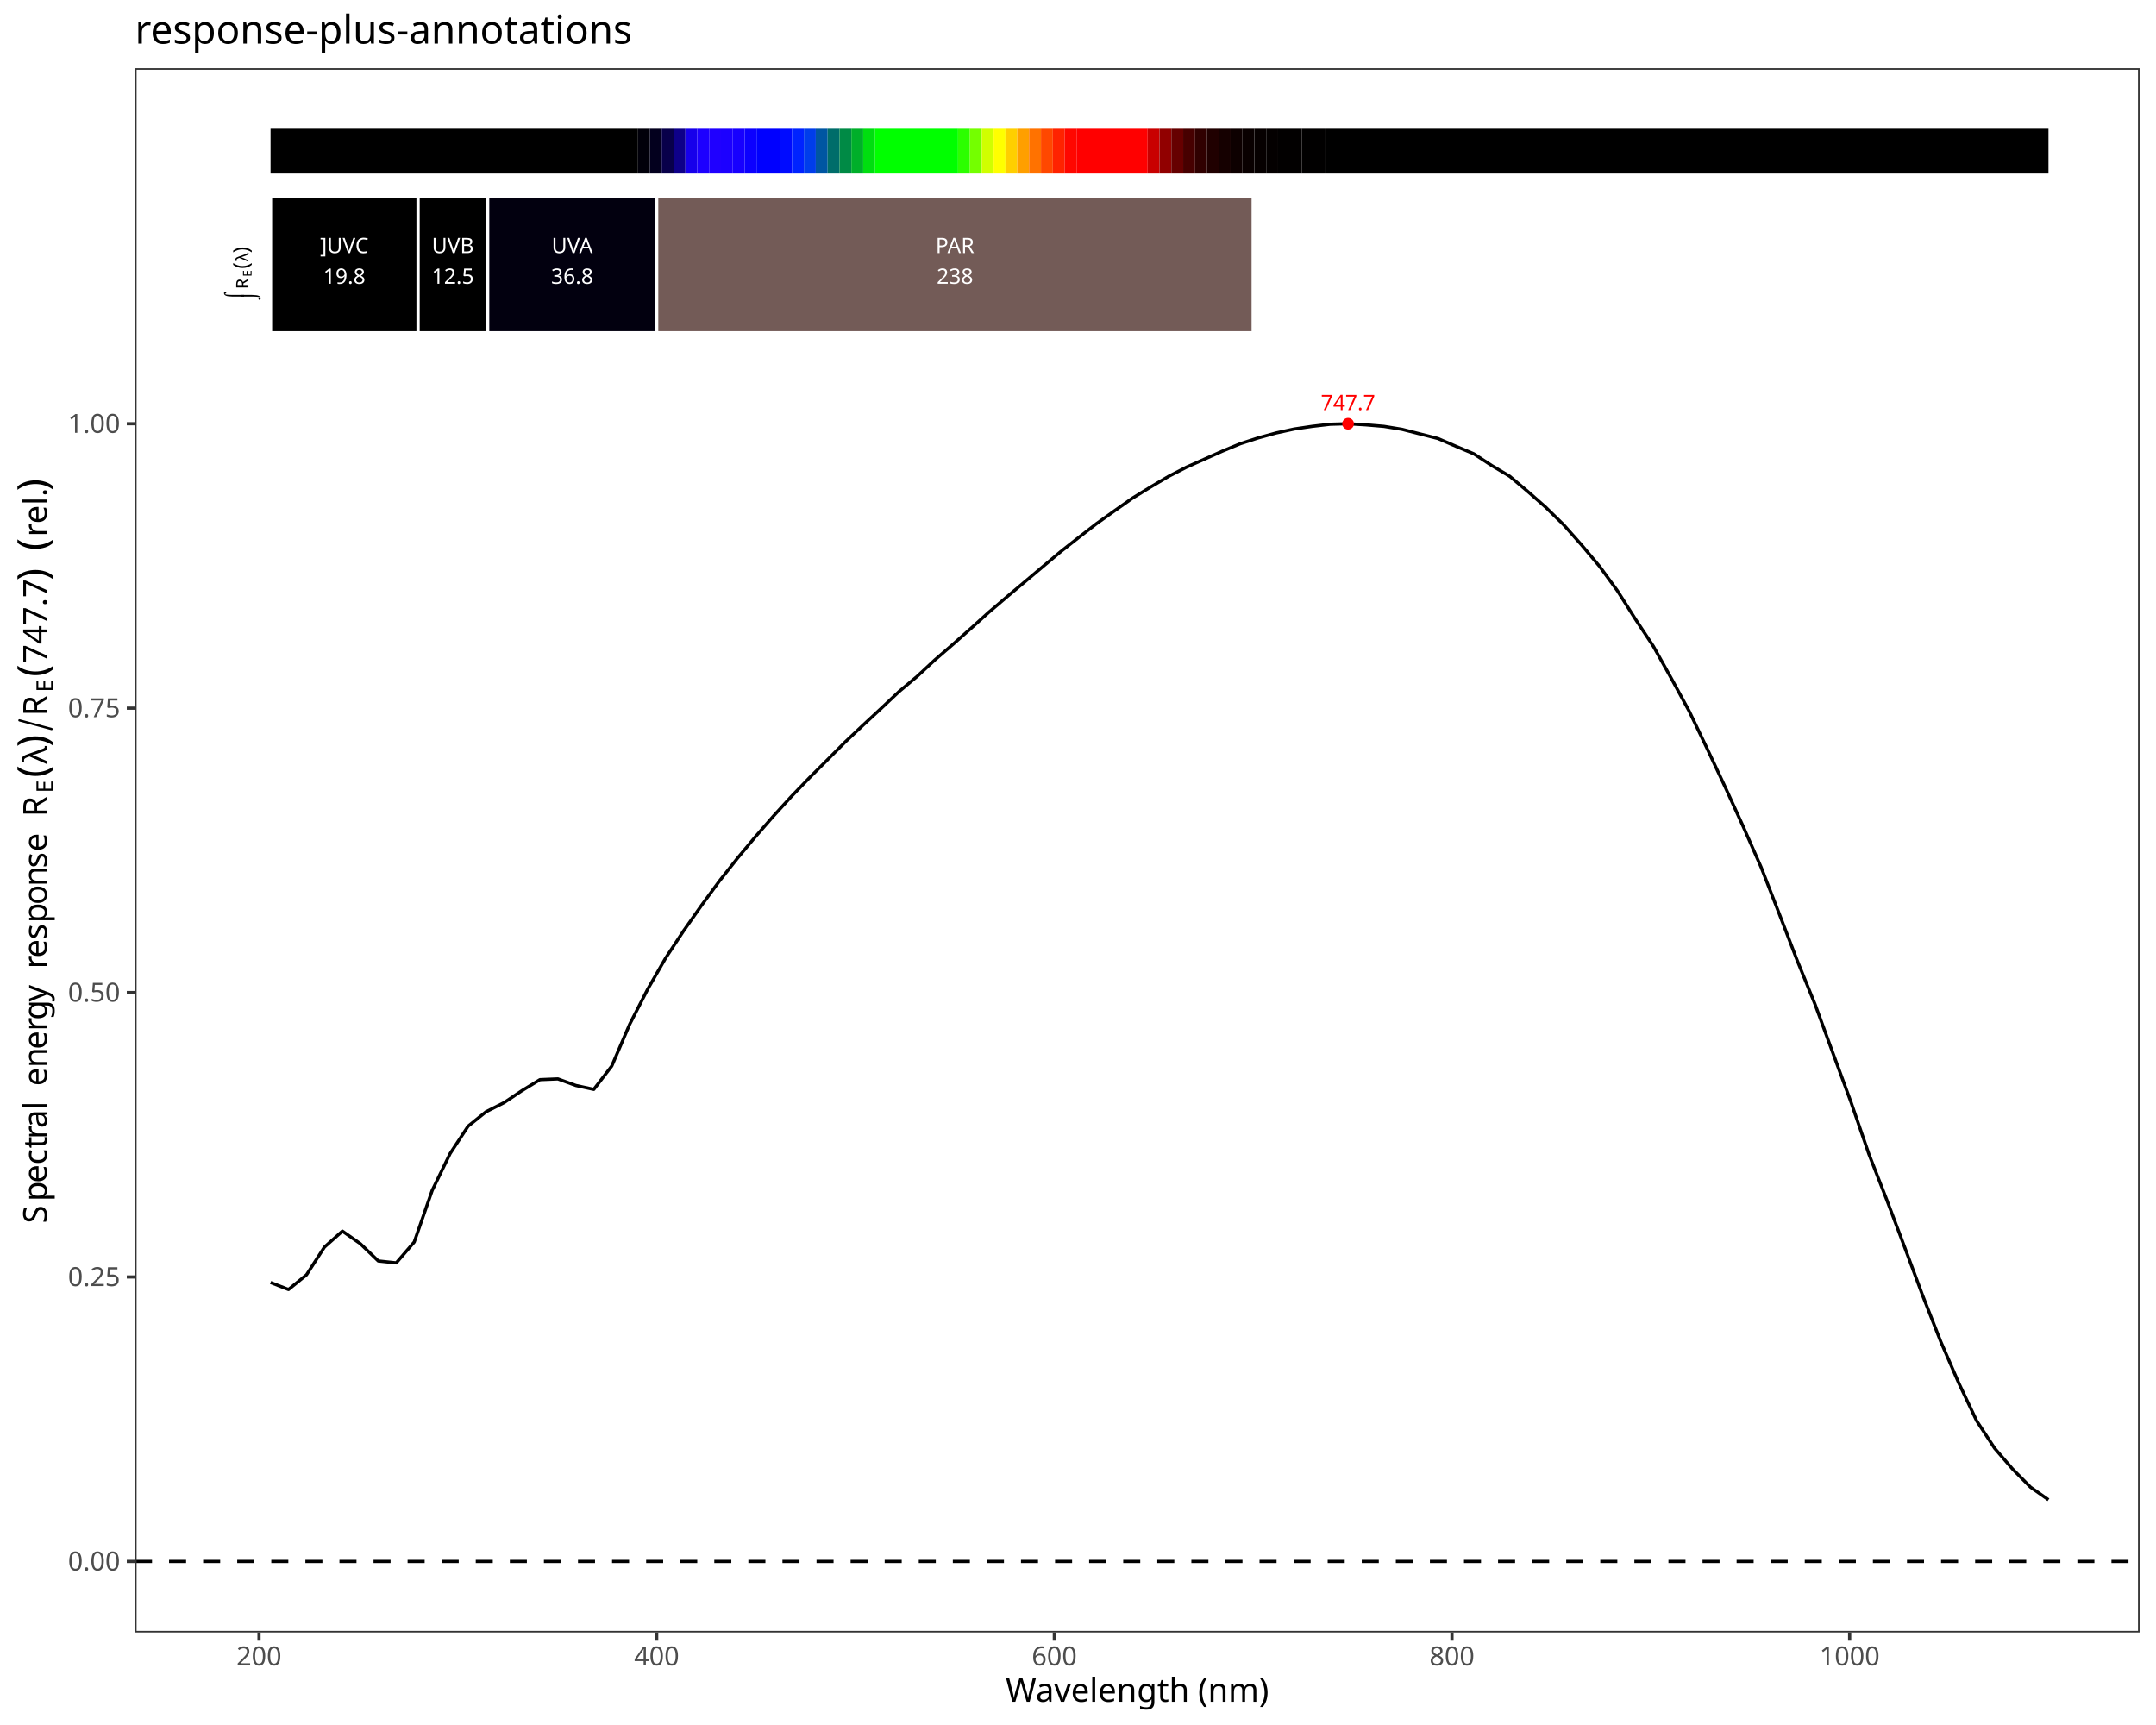
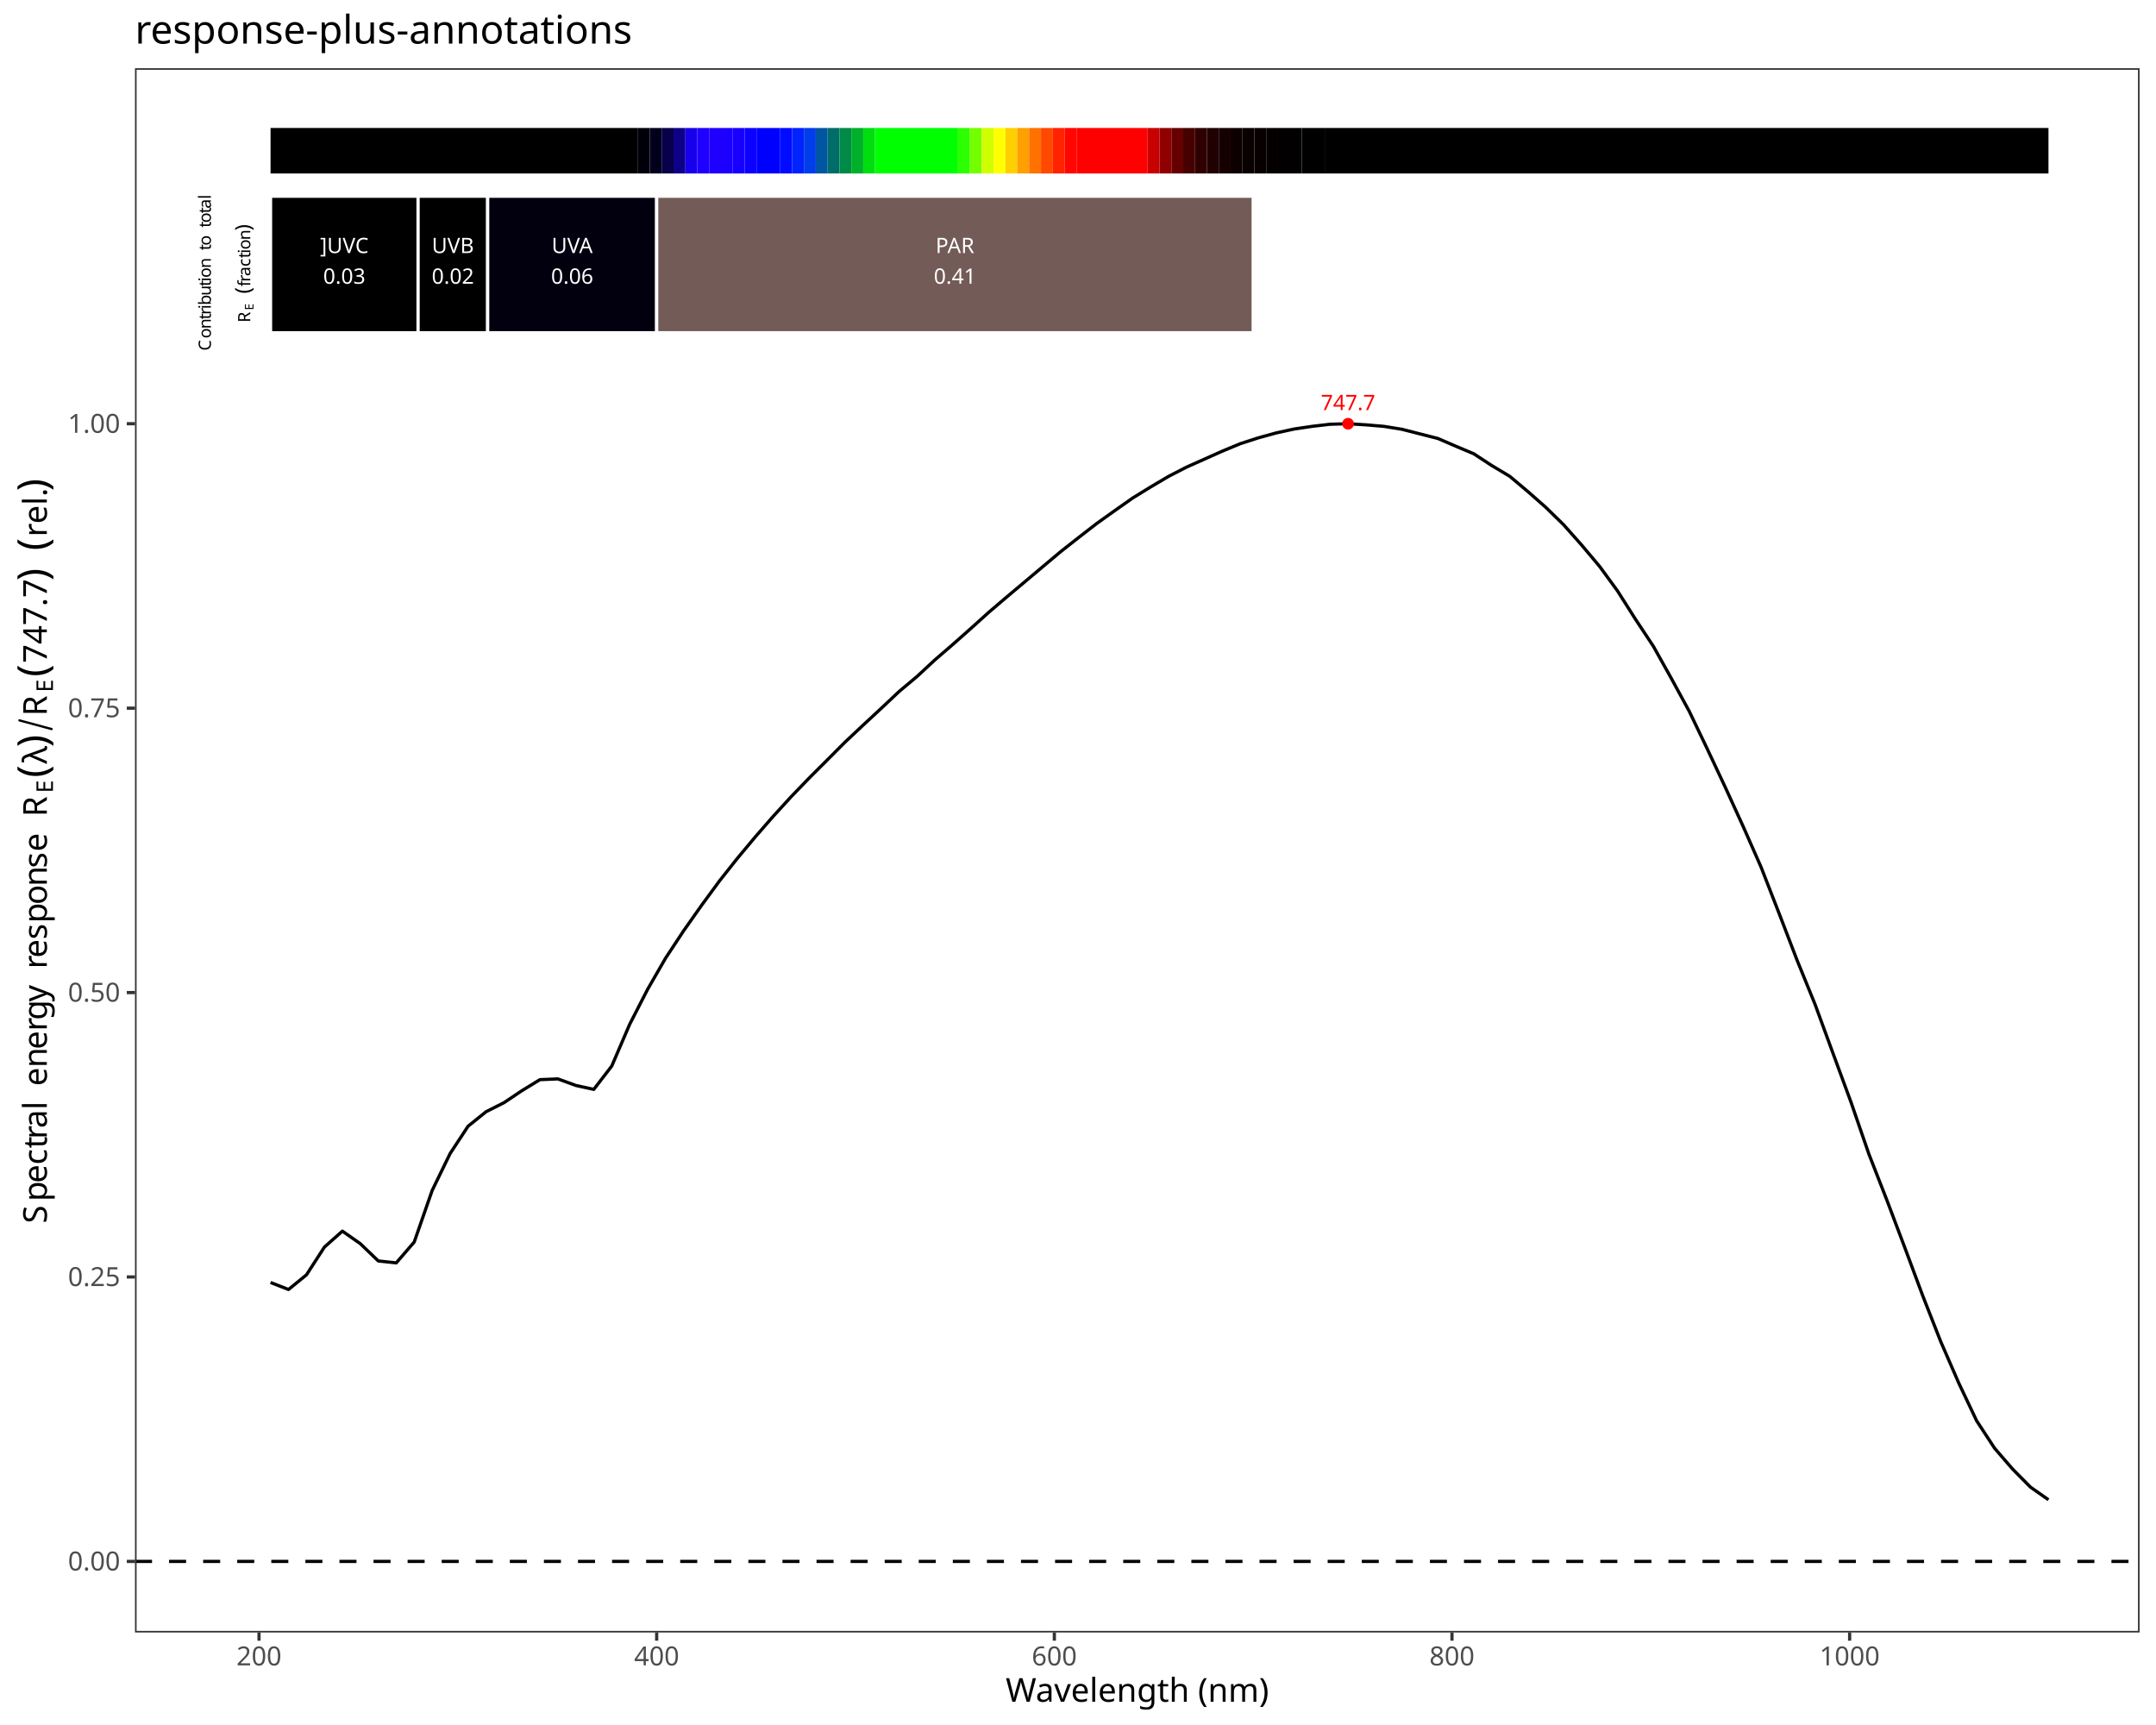
<svg xmlns="http://www.w3.org/2000/svg" class="svglite" data-engine-version="2.0" width="720.00pt" height="576.00pt" viewBox="0 0 720.00 576.00">
  <defs>
    <style type="text/css">
    .svglite line, .svglite polyline, .svglite polygon, .svglite path, .svglite rect, .svglite circle {
      fill: none;
      stroke: #000000;
      stroke-linecap: round;
      stroke-linejoin: round;
      stroke-miterlimit: 10.00;
    }
  </style>
  </defs>
  <rect width="100%" height="100%" style="stroke: none; fill: #FFFFFF;" />
  <defs>
    <clipPath id="cpMC4wMHw3MjAuMDB8MC4wMHw1NzYuMDA=">
      <rect x="0.00" y="0.00" width="720.00" height="576.00" />
    </clipPath>
  </defs>
  <g clip-path="url(#cpMC4wMHw3MjAuMDB8MC4wMHw1NzYuMDA=)">
    <rect x="0.00" y="0.00" width="720.00" height="576.00" style="stroke-width: 1.07; stroke: #FFFFFF; fill: #FFFFFF;" />
  </g>
  <defs>
    <clipPath id="cpNDUuMDh8NzE0LjUyfDIyLjc4fDU0NS4xMQ==">
      <rect x="45.08" y="22.78" width="669.44" height="522.33" />
    </clipPath>
  </defs>
  <g clip-path="url(#cpNDUuMDh8NzE0LjUyfDIyLjc4fDU0NS4xMQ==)">
    <rect x="45.08" y="22.78" width="669.44" height="522.33" style="stroke-width: 1.07; stroke: none; fill: #FFFFFF;" />
    <line x1="45.08" y1="521.37" x2="714.52" y2="521.37" style="stroke-width: 1.07; stroke-dasharray: 5.69,5.69; stroke-linecap: butt;" />
    <polyline points="90.35,428.24 96.35,430.58 102.35,425.68 108.34,416.42 114.34,411.09 120.34,415.29 126.33,421.05 132.33,421.69 138.33,414.73 144.33,397.49 150.32,385.18 156.32,376.05 162.32,371.22 168.32,368.19 174.31,364.18 180.31,360.51 186.31,360.26 192.31,362.45 198.30,363.76 204.30,355.96 210.30,341.99 216.30,330.30 222.29,319.91 228.29,310.82 234.29,302.30 240.29,294.13 246.28,286.57 252.28,279.39 258.28,272.51 264.27,265.96 270.27,259.75 276.27,253.76 282.27,247.74 288.26,242.11 294.26,236.55 300.26,230.90 306.26,225.87 312.25,220.31 318.25,215.14 324.25,209.82 330.25,204.41 336.24,199.31 342.24,194.27 348.24,189.22 354.24,184.18 360.23,179.47 366.23,174.82 372.23,170.54 378.22,166.32 384.22,162.63 390.22,159.08 396.22,155.99 402.21,153.32 408.21,150.64 414.21,148.15 420.21,146.21 426.20,144.56 432.20,143.25 438.20,142.36 444.20,141.66 450.19,141.49 456.19,141.86 462.19,142.37 468.19,143.35 474.18,144.88 480.18,146.41 486.18,149.00 492.18,151.53 498.17,155.45 504.17,159.04 510.17,164.08 516.16,169.35 522.16,175.21 528.16,181.96 534.16,189.09 540.15,197.28 546.15,206.74 552.15,215.81 558.15,226.54 564.14,237.54 570.14,250.06 576.14,262.84 582.14,275.98 588.13,289.58 594.13,305.00 600.13,320.61 606.13,335.34 612.12,351.68 618.12,367.96 624.12,385.36 630.11,400.70 636.11,416.59 642.11,432.69 648.11,447.97 654.10,461.75 660.10,474.42 666.10,483.58 672.10,490.53 678.09,496.58 684.09,500.79 " style="stroke-width: 1.07; stroke-linecap: butt;" />
    <text x="450.19" y="136.94" text-anchor="middle" style="font-size: 7.11px; fill: #FF0000; font-family: sans;" textLength="17.80px" lengthAdjust="spacingAndGlyphs">747.7</text>
    <circle cx="450.19" cy="141.49" r="1.95" style="stroke-width: 0.71; stroke: none; fill: #FF0000;" />
    <rect x="90.35" y="42.73" width="122.71" height="15.20" style="stroke-width: 1.07; stroke: none; stroke-linecap: square; stroke-linejoin: miter; fill: #000000;" />
    <rect x="213.06" y="42.73" width="3.96" height="15.20" style="stroke-width: 1.07; stroke: none; stroke-linecap: square; stroke-linejoin: miter; fill: #01000A;" />
    <rect x="217.02" y="42.73" width="3.96" height="15.20" style="stroke-width: 1.07; stroke: none; stroke-linecap: square; stroke-linejoin: miter; fill: #03001E;" />
    <rect x="220.97" y="42.73" width="3.96" height="15.20" style="stroke-width: 1.07; stroke: none; stroke-linecap: square; stroke-linejoin: miter; fill: #08004A;" />
    <rect x="224.93" y="42.73" width="3.96" height="15.20" style="stroke-width: 1.07; stroke: none; stroke-linecap: square; stroke-linejoin: miter; fill: #0E0089;" />
    <rect x="228.89" y="42.73" width="3.96" height="15.20" style="stroke-width: 1.07; stroke: none; stroke-linecap: square; stroke-linejoin: miter; fill: #1700EB;" />
    <rect x="232.85" y="42.73" width="3.96" height="15.20" style="stroke-width: 1.07; stroke: none; stroke-linecap: square; stroke-linejoin: miter; fill: #1D00FF;" />
    <rect x="236.81" y="42.73" width="3.96" height="15.20" style="stroke-width: 1.07; stroke: none; stroke-linecap: square; stroke-linejoin: miter; fill: #1F00FF;" />
    <rect x="240.76" y="42.73" width="3.96" height="15.20" style="stroke-width: 1.07; stroke: none; stroke-linecap: square; stroke-linejoin: miter; fill: #1C00FF;" />
    <rect x="244.72" y="42.73" width="3.96" height="15.20" style="stroke-width: 1.07; stroke: none; stroke-linecap: square; stroke-linejoin: miter; fill: #1700FF;" />
    <rect x="248.68" y="42.73" width="3.96" height="15.20" style="stroke-width: 1.07; stroke: none; stroke-linecap: square; stroke-linejoin: miter; fill: #0C00FF;" />
    <rect x="252.64" y="42.73" width="7.92" height="15.20" style="stroke-width: 1.07; stroke: none; stroke-linecap: square; stroke-linejoin: miter; fill: #0000FF;" />
    <rect x="260.56" y="42.73" width="3.96" height="15.20" style="stroke-width: 1.07; stroke: none; stroke-linecap: square; stroke-linejoin: miter; fill: #000BFF;" />
    <rect x="264.51" y="42.73" width="3.96" height="15.20" style="stroke-width: 1.07; stroke: none; stroke-linecap: square; stroke-linejoin: miter; fill: #0023FF;" />
    <rect x="268.47" y="42.73" width="3.96" height="15.20" style="stroke-width: 1.07; stroke: none; stroke-linecap: square; stroke-linejoin: miter; fill: #003DEB;" />
    <rect x="272.43" y="42.73" width="3.96" height="15.20" style="stroke-width: 1.07; stroke: none; stroke-linecap: square; stroke-linejoin: miter; fill: #0056A2;" />
    <rect x="276.39" y="42.73" width="3.96" height="15.20" style="stroke-width: 1.07; stroke: none; stroke-linecap: square; stroke-linejoin: miter; fill: #006D6A;" />
    <rect x="280.35" y="42.73" width="3.96" height="15.20" style="stroke-width: 1.07; stroke: none; stroke-linecap: square; stroke-linejoin: miter; fill: #008A45;" />
    <rect x="284.31" y="42.73" width="3.96" height="15.20" style="stroke-width: 1.07; stroke: none; stroke-linecap: square; stroke-linejoin: miter; fill: #00AF2A;" />
    <rect x="288.26" y="42.73" width="3.96" height="15.20" style="stroke-width: 1.07; stroke: none; stroke-linecap: square; stroke-linejoin: miter; fill: #00DE10;" />
    <rect x="292.22" y="42.73" width="27.71" height="15.20" style="stroke-width: 1.07; stroke: none; stroke-linecap: square; stroke-linejoin: miter; fill: #00FF00;" />
    <rect x="319.93" y="42.73" width="3.96" height="15.20" style="stroke-width: 1.07; stroke: none; stroke-linecap: square; stroke-linejoin: miter; fill: #2CFF00;" />
    <rect x="323.89" y="42.73" width="3.96" height="15.20" style="stroke-width: 1.07; stroke: none; stroke-linecap: square; stroke-linejoin: miter; fill: #74FF00;" />
    <rect x="327.85" y="42.73" width="3.96" height="15.20" style="stroke-width: 1.07; stroke: none; stroke-linecap: square; stroke-linejoin: miter; fill: #D0FF00;" />
    <rect x="331.81" y="42.73" width="3.96" height="15.20" style="stroke-width: 1.07; stroke: none; stroke-linecap: square; stroke-linejoin: miter; fill: #FFFF00;" />
    <rect x="335.76" y="42.73" width="3.96" height="15.20" style="stroke-width: 1.07; stroke: none; stroke-linecap: square; stroke-linejoin: miter; fill: #FFCF00;" />
    <rect x="339.72" y="42.73" width="3.96" height="15.20" style="stroke-width: 1.07; stroke: none; stroke-linecap: square; stroke-linejoin: miter; fill: #FF9F00;" />
    <rect x="343.68" y="42.73" width="3.96" height="15.20" style="stroke-width: 1.07; stroke: none; stroke-linecap: square; stroke-linejoin: miter; fill: #FF7200;" />
    <rect x="347.64" y="42.73" width="3.96" height="15.20" style="stroke-width: 1.07; stroke: none; stroke-linecap: square; stroke-linejoin: miter; fill: #FF4800;" />
    <rect x="351.60" y="42.73" width="3.96" height="15.20" style="stroke-width: 1.07; stroke: none; stroke-linecap: square; stroke-linejoin: miter; fill: #FF2300;" />
    <rect x="355.55" y="42.73" width="3.96" height="15.20" style="stroke-width: 1.07; stroke: none; stroke-linecap: square; stroke-linejoin: miter; fill: #FF0700;" />
    <rect x="359.51" y="42.73" width="23.75" height="15.20" style="stroke-width: 1.07; stroke: none; stroke-linecap: square; stroke-linejoin: miter; fill: #FF0000;" />
    <rect x="383.26" y="42.73" width="3.96" height="15.20" style="stroke-width: 1.07; stroke: none; stroke-linecap: square; stroke-linejoin: miter; fill: #C90000;" />
    <rect x="387.22" y="42.73" width="3.96" height="15.20" style="stroke-width: 1.07; stroke: none; stroke-linecap: square; stroke-linejoin: miter; fill: #910000;" />
    <rect x="391.18" y="42.73" width="3.96" height="15.20" style="stroke-width: 1.07; stroke: none; stroke-linecap: square; stroke-linejoin: miter; fill: #660000;" />
    <rect x="395.14" y="42.73" width="3.96" height="15.20" style="stroke-width: 1.07; stroke: none; stroke-linecap: square; stroke-linejoin: miter; fill: #470000;" />
    <rect x="399.10" y="42.73" width="3.96" height="15.20" style="stroke-width: 1.07; stroke: none; stroke-linecap: square; stroke-linejoin: miter; fill: #300000;" />
    <rect x="403.05" y="42.73" width="3.96" height="15.20" style="stroke-width: 1.07; stroke: none; stroke-linecap: square; stroke-linejoin: miter; fill: #200000;" />
    <rect x="407.01" y="42.73" width="3.96" height="15.20" style="stroke-width: 1.07; stroke: none; stroke-linecap: square; stroke-linejoin: miter; fill: #150000;" />
    <rect x="410.97" y="42.73" width="3.96" height="15.20" style="stroke-width: 1.07; stroke: none; stroke-linecap: square; stroke-linejoin: miter; fill: #0D0000;" />
    <rect x="414.93" y="42.73" width="3.96" height="15.20" style="stroke-width: 1.07; stroke: none; stroke-linecap: square; stroke-linejoin: miter; fill: #090000;" />
    <rect x="418.89" y="42.73" width="3.96" height="15.20" style="stroke-width: 1.07; stroke: none; stroke-linecap: square; stroke-linejoin: miter; fill: #060000;" />
    <rect x="422.85" y="42.73" width="3.96" height="15.20" style="stroke-width: 1.07; stroke: none; stroke-linecap: square; stroke-linejoin: miter; fill: #040000;" />
    <rect x="426.80" y="42.73" width="7.92" height="15.20" style="stroke-width: 1.07; stroke: none; stroke-linecap: square; stroke-linejoin: miter; fill: #020000;" />
    <rect x="434.72" y="42.73" width="7.92" height="15.20" style="stroke-width: 1.07; stroke: none; stroke-linecap: square; stroke-linejoin: miter; fill: #010000;" />
    <rect x="442.64" y="42.73" width="241.45" height="15.20" style="stroke-width: 1.07; stroke: none; stroke-linecap: square; stroke-linejoin: miter; fill: #000000;" />
    <rect x="90.35" y="65.52" width="49.27" height="45.59" style="stroke-width: 1.07; stroke: #FFFFFF; stroke-linecap: square; stroke-linejoin: miter; fill: #000000;" />
    <rect x="139.62" y="65.52" width="23.24" height="45.59" style="stroke-width: 1.07; stroke: #FFFFFF; stroke-linecap: square; stroke-linejoin: miter; fill: #000000;" />
    <rect x="162.86" y="65.52" width="56.44" height="45.59" style="stroke-width: 1.07; stroke: #FFFFFF; stroke-linecap: square; stroke-linejoin: miter; fill: #02000F;" />
    <rect x="219.30" y="65.52" width="199.20" height="45.59" style="stroke-width: 1.07; stroke: #FFFFFF; stroke-linecap: square; stroke-linejoin: miter; fill: #735B57;" />
    <text x="114.99" y="84.50" text-anchor="middle" style="font-size: 7.11px; fill: #FFFFFF; font-family: sans;" textLength="17.00px" lengthAdjust="spacingAndGlyphs">]UVC</text>
-     <text x="114.99" y="94.74" text-anchor="middle" style="font-size: 7.11px; fill: #FFFFFF; font-family: sans;" textLength="13.85px" lengthAdjust="spacingAndGlyphs">19.8</text>
+     <text x="114.99" y="94.74" text-anchor="middle" style="font-size: 7.11px; fill: #FFFFFF; font-family: sans;" textLength="13.85px" lengthAdjust="spacingAndGlyphs">0.03</text>
    <text x="151.24" y="84.50" text-anchor="middle" style="font-size: 7.11px; fill: #FFFFFF; font-family: sans;" textLength="14.63px" lengthAdjust="spacingAndGlyphs">UVB</text>
-     <text x="151.24" y="94.74" text-anchor="middle" style="font-size: 7.11px; fill: #FFFFFF; font-family: sans;" textLength="13.85px" lengthAdjust="spacingAndGlyphs">12.5</text>
+     <text x="151.24" y="94.74" text-anchor="middle" style="font-size: 7.11px; fill: #FFFFFF; font-family: sans;" textLength="13.85px" lengthAdjust="spacingAndGlyphs">0.02</text>
    <text x="191.08" y="84.50" text-anchor="middle" style="font-size: 7.11px; fill: #FFFFFF; font-family: sans;" textLength="14.63px" lengthAdjust="spacingAndGlyphs">UVA</text>
-     <text x="191.08" y="94.74" text-anchor="middle" style="font-size: 7.11px; fill: #FFFFFF; font-family: sans;" textLength="13.85px" lengthAdjust="spacingAndGlyphs">36.8</text>
+     <text x="191.08" y="94.74" text-anchor="middle" style="font-size: 7.11px; fill: #FFFFFF; font-family: sans;" textLength="13.85px" lengthAdjust="spacingAndGlyphs">0.06</text>
    <text x="318.90" y="84.50" text-anchor="middle" style="font-size: 7.11px; fill: #FFFFFF; font-family: sans;" textLength="14.63px" lengthAdjust="spacingAndGlyphs">PAR</text>
-     <text x="318.90" y="94.74" text-anchor="middle" style="font-size: 7.11px; fill: #FFFFFF; font-family: sans;" textLength="11.87px" lengthAdjust="spacingAndGlyphs">238</text>
-     <text transform="translate(80.09,100.21) rotate(-90)" style="font-size: 5.69px; font-family: sans;" textLength="3.69px" lengthAdjust="spacingAndGlyphs">⌠</text>
-     <text transform="translate(85.72,100.21) rotate(-90)" style="font-size: 5.69px; font-family: sans;" textLength="3.69px" lengthAdjust="spacingAndGlyphs">⌡</text>
-     <text transform="translate(82.95,96.51) rotate(-90)" style="font-size: 5.69px; font-family: sans;" textLength="4.11px" lengthAdjust="spacingAndGlyphs">R</text>
-     <text transform="translate(84.00,92.40) rotate(-90)" style="font-size: 3.98px; font-family: sans;" textLength="2.66px" lengthAdjust="spacingAndGlyphs">E</text>
-     <text transform="translate(82.95,89.75) rotate(-90)" style="font-size: 7.11px; font-family: sans;" textLength="2.37px" lengthAdjust="spacingAndGlyphs">(</text>
-     <text transform="translate(82.95,87.38) rotate(-90)" style="font-size: 5.69px; font-family: sans;" textLength="2.90px" lengthAdjust="spacingAndGlyphs">λ</text>
-     <text transform="translate(82.95,84.48) rotate(-90)" style="font-size: 7.11px; font-family: sans;" textLength="2.36px" lengthAdjust="spacingAndGlyphs">)</text>
+     <text x="318.90" y="94.74" text-anchor="middle" style="font-size: 7.11px; fill: #FFFFFF; font-family: sans;" textLength="13.85px" lengthAdjust="spacingAndGlyphs">0.41</text>
+     <text transform="translate(70.42,117.10) rotate(-90)" style="font-size: 5.69px; font-family: sans;" textLength="4.11px" lengthAdjust="spacingAndGlyphs">C</text>
+     <text transform="translate(70.42,112.99) rotate(-90)" style="font-size: 5.69px; font-family: sans;" textLength="3.17px" lengthAdjust="spacingAndGlyphs">o</text>
+     <text transform="translate(70.42,109.83) rotate(-90)" style="font-size: 5.69px; font-family: sans;" textLength="3.17px" lengthAdjust="spacingAndGlyphs">n</text>
+     <text transform="translate(70.42,106.66) rotate(-90)" style="font-size: 5.69px; font-family: sans;" textLength="1.58px" lengthAdjust="spacingAndGlyphs">t</text>
+     <text transform="translate(70.42,105.08) rotate(-90)" style="font-size: 5.69px; font-family: sans;" textLength="1.89px" lengthAdjust="spacingAndGlyphs">r</text>
+     <text transform="translate(70.42,103.18) rotate(-90)" style="font-size: 5.69px; font-family: sans;" textLength="1.26px" lengthAdjust="spacingAndGlyphs">i</text>
+     <text transform="translate(70.42,101.92) rotate(-90)" style="font-size: 5.69px; font-family: sans;" textLength="3.17px" lengthAdjust="spacingAndGlyphs">b</text>
+     <text transform="translate(70.42,98.76) rotate(-90)" style="font-size: 5.69px; font-family: sans;" textLength="3.17px" lengthAdjust="spacingAndGlyphs">u</text>
+     <text transform="translate(70.42,95.59) rotate(-90)" style="font-size: 5.69px; font-family: sans;" textLength="1.58px" lengthAdjust="spacingAndGlyphs">t</text>
+     <text transform="translate(70.42,94.01) rotate(-90)" style="font-size: 5.69px; font-family: sans;" textLength="1.26px" lengthAdjust="spacingAndGlyphs">i</text>
+     <text transform="translate(70.42,92.75) rotate(-90)" style="font-size: 5.69px; font-family: sans;" textLength="3.17px" lengthAdjust="spacingAndGlyphs">o</text>
+     <text transform="translate(70.42,89.58) rotate(-90)" style="font-size: 5.69px; font-family: sans;" textLength="3.17px" lengthAdjust="spacingAndGlyphs">n</text>
+     <text transform="translate(70.42,86.42) rotate(-90)" style="font-size: 5.69px; font-family: sans;" textLength="1.42px" lengthAdjust="spacingAndGlyphs"> </text>
+     <text transform="translate(70.42,84.99) rotate(-90)" style="font-size: 5.69px; font-family: sans;" textLength="1.42px" lengthAdjust="spacingAndGlyphs"> </text>
+     <text transform="translate(70.42,83.57) rotate(-90)" style="font-size: 5.69px; font-family: sans;" textLength="1.58px" lengthAdjust="spacingAndGlyphs">t</text>
+     <text transform="translate(70.42,81.99) rotate(-90)" style="font-size: 5.69px; font-family: sans;" textLength="3.17px" lengthAdjust="spacingAndGlyphs">o</text>
+     <text transform="translate(70.42,78.82) rotate(-90)" style="font-size: 5.69px; font-family: sans;" textLength="1.42px" lengthAdjust="spacingAndGlyphs"> </text>
+     <text transform="translate(70.42,77.40) rotate(-90)" style="font-size: 5.69px; font-family: sans;" textLength="1.42px" lengthAdjust="spacingAndGlyphs"> </text>
+     <text transform="translate(70.42,75.98) rotate(-90)" style="font-size: 5.69px; font-family: sans;" textLength="1.58px" lengthAdjust="spacingAndGlyphs">t</text>
+     <text transform="translate(70.42,74.40) rotate(-90)" style="font-size: 5.69px; font-family: sans;" textLength="3.17px" lengthAdjust="spacingAndGlyphs">o</text>
+     <text transform="translate(70.42,71.23) rotate(-90)" style="font-size: 5.69px; font-family: sans;" textLength="1.58px" lengthAdjust="spacingAndGlyphs">t</text>
+     <text transform="translate(70.42,69.65) rotate(-90)" style="font-size: 5.69px; font-family: sans;" textLength="3.17px" lengthAdjust="spacingAndGlyphs">a</text>
+     <text transform="translate(70.42,66.48) rotate(-90)" style="font-size: 5.69px; font-family: sans;" textLength="1.26px" lengthAdjust="spacingAndGlyphs">l</text>
+     <text transform="translate(83.58,107.67) rotate(-90)" style="font-size: 5.69px; font-family: sans;" textLength="4.11px" lengthAdjust="spacingAndGlyphs">R</text>
+     <text transform="translate(84.64,103.56) rotate(-90)" style="font-size: 3.98px; font-family: sans;" textLength="2.66px" lengthAdjust="spacingAndGlyphs">E</text>
+     <text transform="translate(83.58,100.90) rotate(-90)" style="font-size: 5.69px; font-family: sans;" textLength="1.42px" lengthAdjust="spacingAndGlyphs"> </text>
+     <text transform="translate(83.58,99.47) rotate(-90)" style="font-size: 5.69px; font-family: sans;" textLength="1.42px" lengthAdjust="spacingAndGlyphs"> </text>
+     <text transform="translate(83.58,98.05) rotate(-90)" style="font-size: 7.11px; font-family: sans;" textLength="2.37px" lengthAdjust="spacingAndGlyphs">(</text>
+     <text transform="translate(83.58,95.68) rotate(-90)" style="font-size: 5.69px; font-family: sans;" textLength="1.58px" lengthAdjust="spacingAndGlyphs">f</text>
+     <text transform="translate(83.58,94.10) rotate(-90)" style="font-size: 5.69px; font-family: sans;" textLength="1.89px" lengthAdjust="spacingAndGlyphs">r</text>
+     <text transform="translate(83.58,92.21) rotate(-90)" style="font-size: 5.69px; font-family: sans;" textLength="3.17px" lengthAdjust="spacingAndGlyphs">a</text>
+     <text transform="translate(83.58,89.04) rotate(-90)" style="font-size: 5.69px; font-family: sans;" textLength="2.85px" lengthAdjust="spacingAndGlyphs">c</text>
+     <text transform="translate(83.58,86.19) rotate(-90)" style="font-size: 5.69px; font-family: sans;" textLength="1.58px" lengthAdjust="spacingAndGlyphs">t</text>
+     <text transform="translate(83.58,84.61) rotate(-90)" style="font-size: 5.69px; font-family: sans;" textLength="1.26px" lengthAdjust="spacingAndGlyphs">i</text>
+     <text transform="translate(83.58,83.35) rotate(-90)" style="font-size: 5.69px; font-family: sans;" textLength="3.17px" lengthAdjust="spacingAndGlyphs">o</text>
+     <text transform="translate(83.58,80.18) rotate(-90)" style="font-size: 5.69px; font-family: sans;" textLength="3.17px" lengthAdjust="spacingAndGlyphs">n</text>
+     <text transform="translate(83.58,77.02) rotate(-90)" style="font-size: 7.11px; font-family: sans;" textLength="2.36px" lengthAdjust="spacingAndGlyphs">)</text>
    <rect x="45.08" y="22.78" width="669.44" height="522.33" style="stroke-width: 1.07; stroke: #333333;" />
  </g>
  <g clip-path="url(#cpMC4wMHw3MjAuMDB8MC4wMHw1NzYuMDA=)">
    <text x="40.15" y="524.40" text-anchor="end" style="font-size: 8.80px; fill: #4D4D4D; font-family: sans;" textLength="17.13px" lengthAdjust="spacingAndGlyphs">0.00</text>
    <text x="40.15" y="429.43" text-anchor="end" style="font-size: 8.80px; fill: #4D4D4D; font-family: sans;" textLength="17.13px" lengthAdjust="spacingAndGlyphs">0.25</text>
    <text x="40.15" y="334.46" text-anchor="end" style="font-size: 8.80px; fill: #4D4D4D; font-family: sans;" textLength="17.13px" lengthAdjust="spacingAndGlyphs">0.50</text>
    <text x="40.15" y="239.49" text-anchor="end" style="font-size: 8.80px; fill: #4D4D4D; font-family: sans;" textLength="17.13px" lengthAdjust="spacingAndGlyphs">0.75</text>
    <text x="40.15" y="144.52" text-anchor="end" style="font-size: 8.80px; fill: #4D4D4D; font-family: sans;" textLength="17.13px" lengthAdjust="spacingAndGlyphs">1.00</text>
    <polyline points="42.34,521.37 45.08,521.37 " style="stroke-width: 1.07; stroke: #333333; stroke-linecap: butt;" />
    <polyline points="42.34,426.40 45.08,426.40 " style="stroke-width: 1.07; stroke: #333333; stroke-linecap: butt;" />
    <polyline points="42.34,331.43 45.08,331.43 " style="stroke-width: 1.07; stroke: #333333; stroke-linecap: butt;" />
    <polyline points="42.34,236.46 45.08,236.46 " style="stroke-width: 1.07; stroke: #333333; stroke-linecap: butt;" />
    <polyline points="42.34,141.49 45.08,141.49 " style="stroke-width: 1.07; stroke: #333333; stroke-linecap: butt;" />
    <polyline points="86.50,547.85 86.50,545.11 " style="stroke-width: 1.07; stroke: #333333; stroke-linecap: butt;" />
    <polyline points="219.30,547.85 219.30,545.11 " style="stroke-width: 1.07; stroke: #333333; stroke-linecap: butt;" />
    <polyline points="352.10,547.85 352.10,545.11 " style="stroke-width: 1.07; stroke: #333333; stroke-linecap: butt;" />
    <polyline points="484.89,547.85 484.89,545.11 " style="stroke-width: 1.07; stroke: #333333; stroke-linecap: butt;" />
    <polyline points="617.69,547.85 617.69,545.11 " style="stroke-width: 1.07; stroke: #333333; stroke-linecap: butt;" />
    <text x="86.50" y="556.10" text-anchor="middle" style="font-size: 8.80px; fill: #4D4D4D; font-family: sans;" textLength="14.68px" lengthAdjust="spacingAndGlyphs">200</text>
    <text x="219.30" y="556.10" text-anchor="middle" style="font-size: 8.80px; fill: #4D4D4D; font-family: sans;" textLength="14.68px" lengthAdjust="spacingAndGlyphs">400</text>
    <text x="352.10" y="556.10" text-anchor="middle" style="font-size: 8.80px; fill: #4D4D4D; font-family: sans;" textLength="14.68px" lengthAdjust="spacingAndGlyphs">600</text>
    <text x="484.89" y="556.10" text-anchor="middle" style="font-size: 8.80px; fill: #4D4D4D; font-family: sans;" textLength="14.68px" lengthAdjust="spacingAndGlyphs">800</text>
    <text x="617.69" y="556.10" text-anchor="middle" style="font-size: 8.80px; fill: #4D4D4D; font-family: sans;" textLength="19.58px" lengthAdjust="spacingAndGlyphs">1000</text>
    <text x="379.80" y="568.24" text-anchor="middle" style="font-size: 11.00px; font-family: sans;" textLength="83.76px" lengthAdjust="spacingAndGlyphs">Wavelength (nm)</text>
    <text transform="translate(15.64,408.51) rotate(-90)" style="font-size: 11.00px; font-family: sans;" textLength="7.34px" lengthAdjust="spacingAndGlyphs">S</text>
    <text transform="translate(15.64,401.17) rotate(-90)" style="font-size: 11.00px; font-family: sans;" textLength="6.12px" lengthAdjust="spacingAndGlyphs">p</text>
    <text transform="translate(15.64,395.05) rotate(-90)" style="font-size: 11.00px; font-family: sans;" textLength="6.12px" lengthAdjust="spacingAndGlyphs">e</text>
    <text transform="translate(15.64,388.93) rotate(-90)" style="font-size: 11.00px; font-family: sans;" textLength="5.50px" lengthAdjust="spacingAndGlyphs">c</text>
    <text transform="translate(15.64,383.43) rotate(-90)" style="font-size: 11.00px; font-family: sans;" textLength="3.06px" lengthAdjust="spacingAndGlyphs">t</text>
    <text transform="translate(15.64,380.37) rotate(-90)" style="font-size: 11.00px; font-family: sans;" textLength="3.66px" lengthAdjust="spacingAndGlyphs">r</text>
    <text transform="translate(15.64,376.71) rotate(-90)" style="font-size: 11.00px; font-family: sans;" textLength="6.12px" lengthAdjust="spacingAndGlyphs">a</text>
    <text transform="translate(15.64,370.59) rotate(-90)" style="font-size: 11.00px; font-family: sans;" textLength="2.44px" lengthAdjust="spacingAndGlyphs">l</text>
    <text transform="translate(15.64,368.15) rotate(-90)" style="font-size: 11.00px; font-family: sans;" textLength="2.75px" lengthAdjust="spacingAndGlyphs"> </text>
    <text transform="translate(15.64,365.40) rotate(-90)" style="font-size: 11.00px; font-family: sans;" textLength="2.75px" lengthAdjust="spacingAndGlyphs"> </text>
    <text transform="translate(15.64,362.64) rotate(-90)" style="font-size: 11.00px; font-family: sans;" textLength="6.12px" lengthAdjust="spacingAndGlyphs">e</text>
    <text transform="translate(15.64,356.53) rotate(-90)" style="font-size: 11.00px; font-family: sans;" textLength="6.12px" lengthAdjust="spacingAndGlyphs">n</text>
    <text transform="translate(15.64,350.41) rotate(-90)" style="font-size: 11.00px; font-family: sans;" textLength="6.12px" lengthAdjust="spacingAndGlyphs">e</text>
    <text transform="translate(15.64,344.29) rotate(-90)" style="font-size: 11.00px; font-family: sans;" textLength="3.66px" lengthAdjust="spacingAndGlyphs">r</text>
    <text transform="translate(15.64,340.63) rotate(-90)" style="font-size: 11.00px; font-family: sans;" textLength="6.12px" lengthAdjust="spacingAndGlyphs">g</text>
    <text transform="translate(15.64,334.51) rotate(-90)" style="font-size: 11.00px; font-family: sans;" textLength="5.50px" lengthAdjust="spacingAndGlyphs">y</text>
    <text transform="translate(15.64,329.00) rotate(-90)" style="font-size: 11.00px; font-family: sans;" textLength="2.75px" lengthAdjust="spacingAndGlyphs"> </text>
    <text transform="translate(15.64,326.25) rotate(-90)" style="font-size: 11.00px; font-family: sans;" textLength="2.75px" lengthAdjust="spacingAndGlyphs"> </text>
    <text transform="translate(15.64,323.50) rotate(-90)" style="font-size: 11.00px; font-family: sans;" textLength="3.66px" lengthAdjust="spacingAndGlyphs">r</text>
    <text transform="translate(15.64,319.84) rotate(-90)" style="font-size: 11.00px; font-family: sans;" textLength="6.12px" lengthAdjust="spacingAndGlyphs">e</text>
    <text transform="translate(15.64,313.72) rotate(-90)" style="font-size: 11.00px; font-family: sans;" textLength="5.50px" lengthAdjust="spacingAndGlyphs">s</text>
    <text transform="translate(15.64,308.21) rotate(-90)" style="font-size: 11.00px; font-family: sans;" textLength="6.12px" lengthAdjust="spacingAndGlyphs">p</text>
    <text transform="translate(15.64,302.10) rotate(-90)" style="font-size: 11.00px; font-family: sans;" textLength="6.12px" lengthAdjust="spacingAndGlyphs">o</text>
    <text transform="translate(15.64,295.98) rotate(-90)" style="font-size: 11.00px; font-family: sans;" textLength="6.12px" lengthAdjust="spacingAndGlyphs">n</text>
    <text transform="translate(15.64,289.86) rotate(-90)" style="font-size: 11.00px; font-family: sans;" textLength="5.50px" lengthAdjust="spacingAndGlyphs">s</text>
    <text transform="translate(15.64,284.36) rotate(-90)" style="font-size: 11.00px; font-family: sans;" textLength="6.12px" lengthAdjust="spacingAndGlyphs">e</text>
    <text transform="translate(15.64,278.24) rotate(-90)" style="font-size: 11.00px; font-family: sans;" textLength="2.75px" lengthAdjust="spacingAndGlyphs"> </text>
    <text transform="translate(15.64,275.49) rotate(-90)" style="font-size: 11.00px; font-family: sans;" textLength="2.75px" lengthAdjust="spacingAndGlyphs"> </text>
    <text transform="translate(15.64,272.73) rotate(-90)" style="font-size: 11.00px; font-family: sans;" textLength="7.95px" lengthAdjust="spacingAndGlyphs">R</text>
    <text transform="translate(17.68,264.79) rotate(-90)" style="font-size: 7.70px; font-family: sans;" textLength="5.14px" lengthAdjust="spacingAndGlyphs">E</text>
    <text transform="translate(15.64,259.65) rotate(-90)" style="font-size: 13.75px; font-family: sans;" textLength="4.58px" lengthAdjust="spacingAndGlyphs">(</text>
    <text transform="translate(15.64,255.07) rotate(-90)" style="font-size: 11.00px; font-family: sans;" textLength="5.60px" lengthAdjust="spacingAndGlyphs">λ</text>
    <text transform="translate(15.64,249.47) rotate(-90)" style="font-size: 13.75px; font-family: sans;" textLength="4.57px" lengthAdjust="spacingAndGlyphs">)</text>
    <polyline points="17.23,243.44 6.48,240.54 " style="stroke-width: 0.75;" />
    <text transform="translate(15.64,239.08) rotate(-90)" style="font-size: 11.00px; font-family: sans;" textLength="7.95px" lengthAdjust="spacingAndGlyphs">R</text>
    <text transform="translate(17.68,231.14) rotate(-90)" style="font-size: 7.70px; font-family: sans;" textLength="5.14px" lengthAdjust="spacingAndGlyphs">E</text>
    <text transform="translate(15.64,226.00) rotate(-90)" style="font-size: 13.75px; font-family: sans;" textLength="4.58px" lengthAdjust="spacingAndGlyphs">(</text>
    <text transform="translate(15.64,221.42) rotate(-90)" style="font-size: 11.00px; font-family: sans;" textLength="27.53px" lengthAdjust="spacingAndGlyphs">747.7</text>
    <text transform="translate(15.64,193.89) rotate(-90)" style="font-size: 13.75px; font-family: sans;" textLength="4.57px" lengthAdjust="spacingAndGlyphs">)</text>
    <text transform="translate(15.64,189.32) rotate(-90)" style="font-size: 11.00px; font-family: sans;" textLength="2.75px" lengthAdjust="spacingAndGlyphs"> </text>
    <text transform="translate(15.64,186.57) rotate(-90)" style="font-size: 11.00px; font-family: sans;" textLength="2.75px" lengthAdjust="spacingAndGlyphs"> </text>
    <text transform="translate(15.64,183.82) rotate(-90)" style="font-size: 13.75px; font-family: sans;" textLength="4.58px" lengthAdjust="spacingAndGlyphs">(</text>
    <text transform="translate(15.64,179.24) rotate(-90)" style="font-size: 11.00px; font-family: sans;" textLength="15.28px" lengthAdjust="spacingAndGlyphs">rel.</text>
    <text transform="translate(15.64,163.96) rotate(-90)" style="font-size: 13.75px; font-family: sans;" textLength="4.57px" lengthAdjust="spacingAndGlyphs">)</text>
    <text x="45.08" y="14.56" style="font-size: 13.20px; font-family: sans;" textLength="155.59px" lengthAdjust="spacingAndGlyphs">response-plus-annotations</text>
  </g>
</svg>
